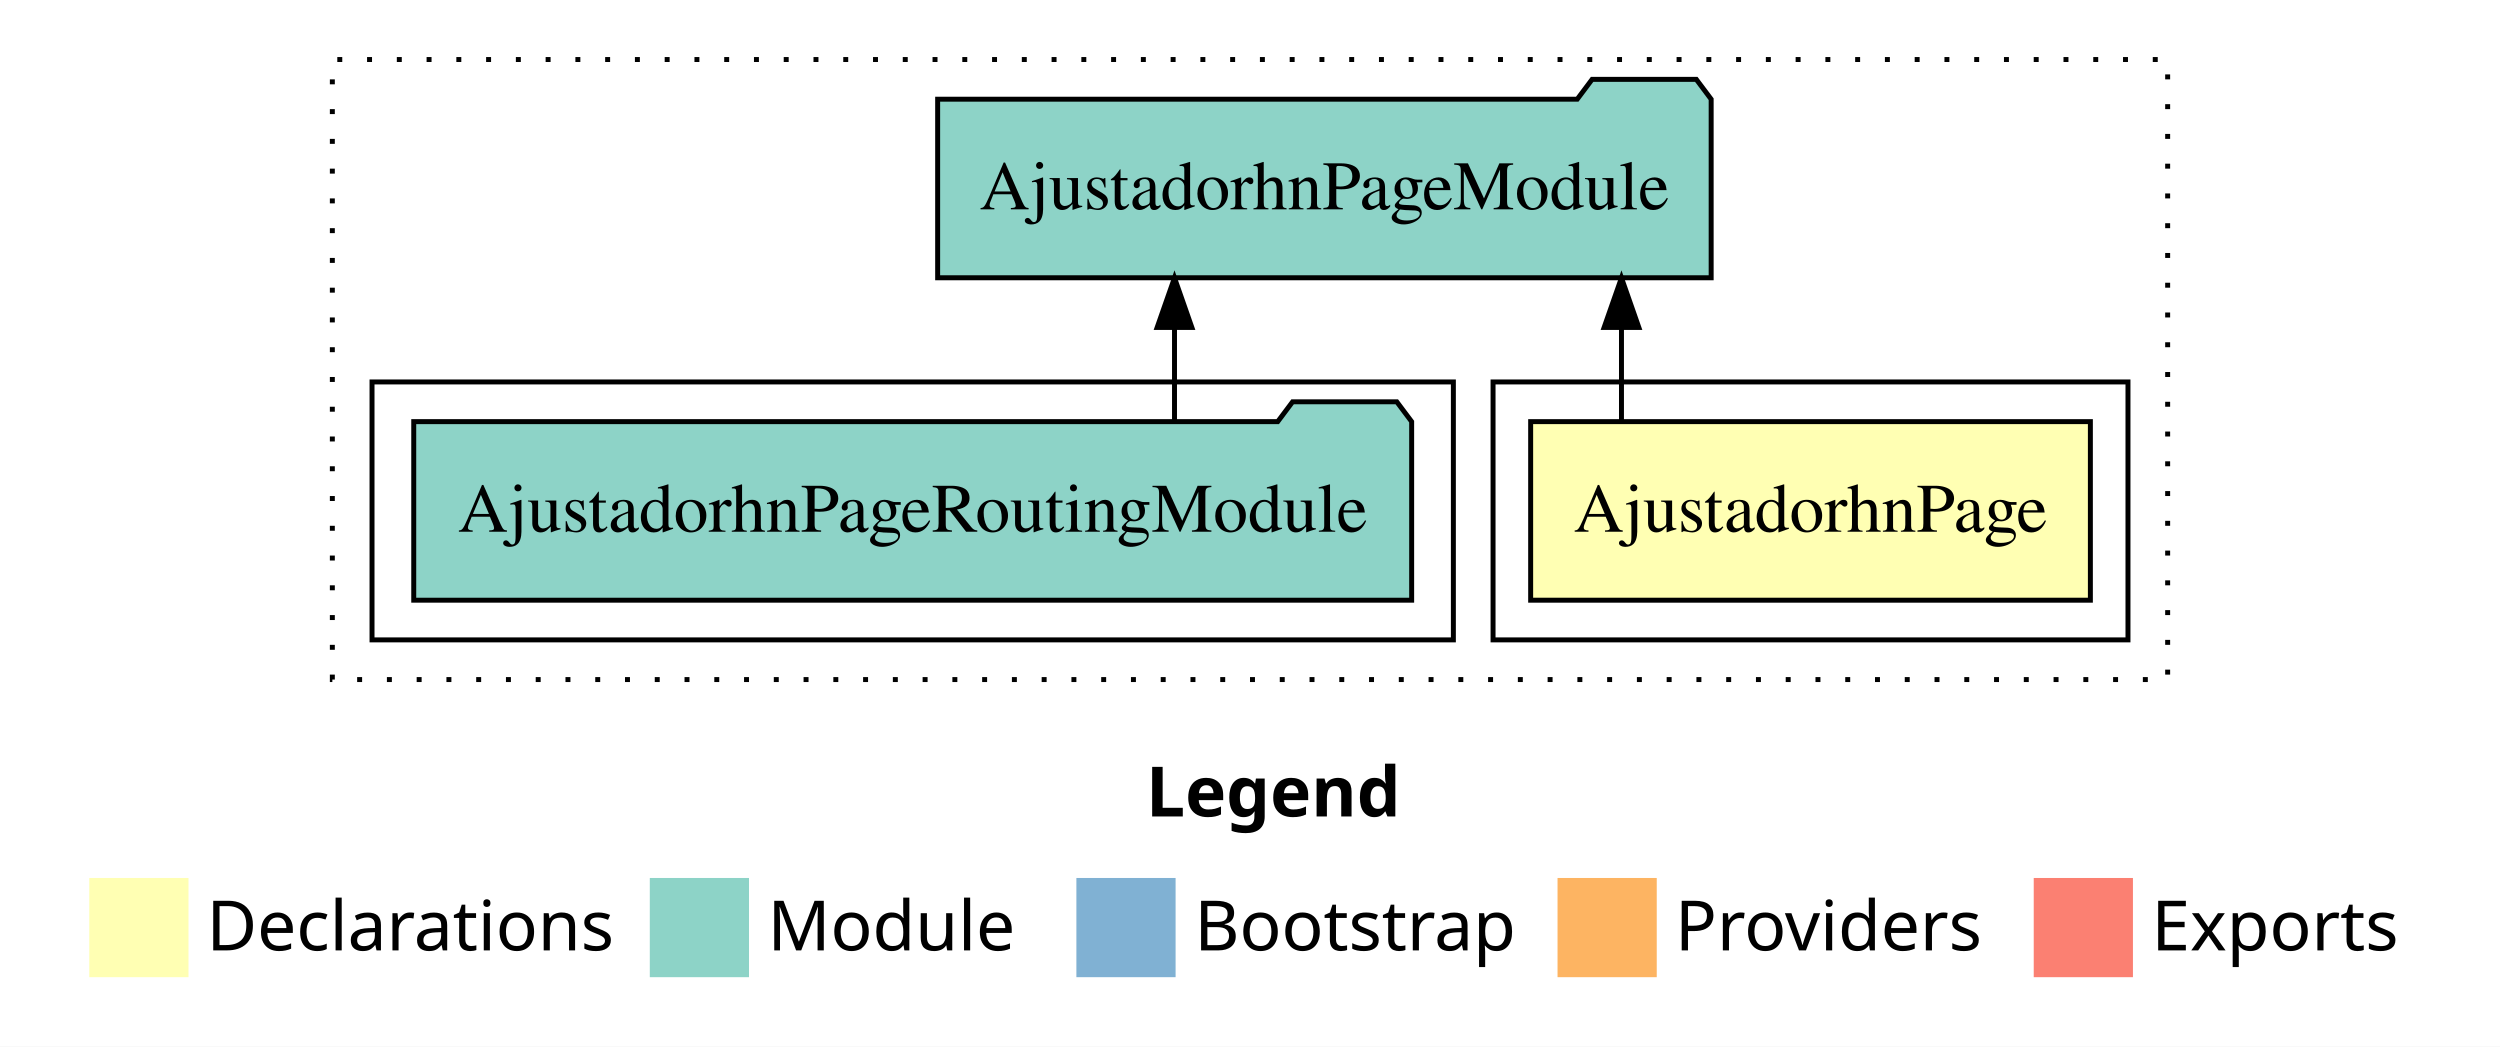
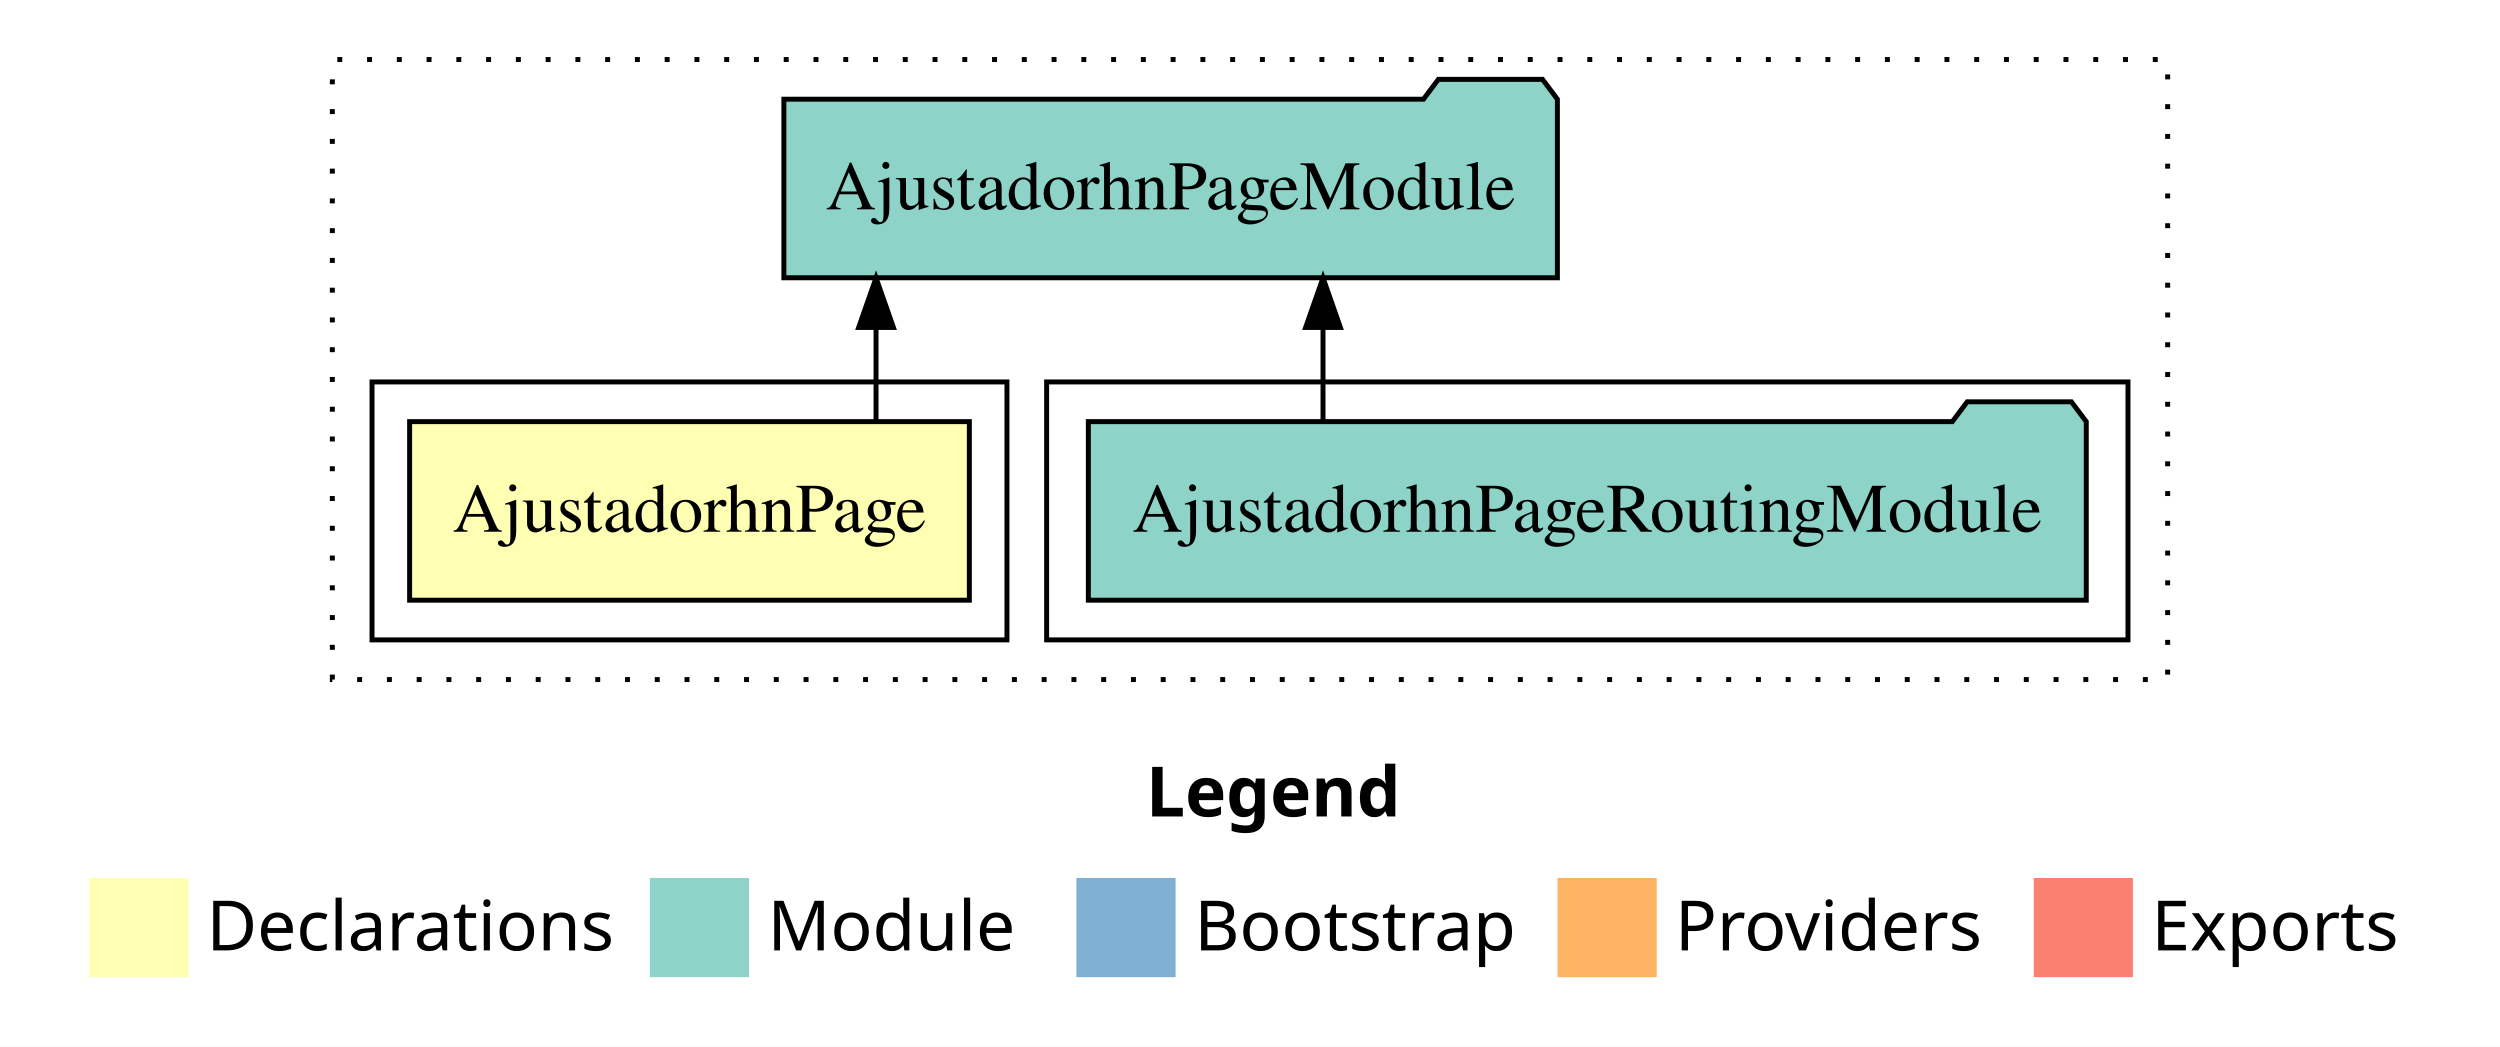
<svg xmlns="http://www.w3.org/2000/svg" width="504pt" height="211pt" viewBox="0.00 0.00 504.00 211.00">
  <g id="graph0" class="graph" transform="scale(1 1) rotate(0) translate(4 207)">
    <polygon fill="white" stroke="transparent" points="-4,4 -4,-207 500,-207 500,4 -4,4" />
    <text text-anchor="start" x="227.01" y="-42.4" font-family="Times-12" font-weight="bold" font-size="14.00">Legend</text>
    <polygon fill="#ffffb3" stroke="transparent" points="14,-10 14,-30 34,-30 34,-10 14,-10" />
    <text text-anchor="start" x="37.63" y="-15.4" font-family="Times-12" font-size="14.00">  Declarations</text>
    <polygon fill="#8dd3c7" stroke="transparent" points="127,-10 127,-30 147,-30 147,-10 127,-10" />
    <text text-anchor="start" x="150.73" y="-15.4" font-family="Times-12" font-size="14.00">  Module</text>
    <polygon fill="#80b1d3" stroke="transparent" points="213,-10 213,-30 233,-30 233,-10 213,-10" />
    <text text-anchor="start" x="236.78" y="-15.4" font-family="Times-12" font-size="14.00">  Bootstrap</text>
    <polygon fill="#fdb462" stroke="transparent" points="310,-10 310,-30 330,-30 330,-10 310,-10" />
    <text text-anchor="start" x="333.67" y="-15.4" font-family="Times-12" font-size="14.00">  Providers</text>
    <polygon fill="#fb8072" stroke="transparent" points="406,-10 406,-30 426,-30 426,-10 406,-10" />
    <text text-anchor="start" x="429.73" y="-15.4" font-family="Times-12" font-size="14.00">  Exports</text>
    <g id="clust1" class="cluster">
      <polygon fill="none" stroke="black" stroke-dasharray="1,5" points="63,-70 63,-195 433,-195 433,-70 63,-70" />
    </g>
+     <g id="clust4" class="cluster">
+       <polygon fill="none" stroke="black" points="207,-78 207,-130 425,-130 425,-78 207,-78" />
+     </g>
    <g id="clust2" class="cluster">
-       <polygon fill="none" stroke="black" points="297,-78 297,-130 425,-130 425,-78 297,-78" />
-     </g>
-     <g id="clust4" class="cluster">
-       <polygon fill="none" stroke="black" points="71,-78 71,-130 289,-130 289,-78 71,-78" />
+       <polygon fill="none" stroke="black" points="71,-78 71,-130 199,-130 199,-78 71,-78" />
    </g>
    <g id="node1" class="node">
-       <polygon fill="#ffffb3" stroke="black" points="417.42,-122 304.58,-122 304.58,-86 417.42,-86 417.42,-122" />
-       <text text-anchor="middle" x="361" y="-99.8" font-family="Times,serif" font-size="14.00">AjustadorhnPage</text>
+       <polygon fill="#ffffb3" stroke="black" points="191.42,-122 78.58,-122 78.58,-86 191.42,-86 191.42,-122" />
+       <text text-anchor="middle" x="135" y="-99.8" font-family="Times,serif" font-size="14.00">AjustadorhnPage</text>
    </g>
    <g id="node2" class="node">
-       <polygon fill="#8dd3c7" stroke="black" points="340.97,-187 337.97,-191 316.97,-191 313.97,-187 185.03,-187 185.03,-151 340.97,-151 340.97,-187" />
-       <text text-anchor="middle" x="263" y="-164.8" font-family="Times,serif" font-size="14.00">AjustadorhnPageModule</text>
+       <polygon fill="#8dd3c7" stroke="black" points="309.97,-187 306.97,-191 285.97,-191 282.97,-187 154.03,-187 154.03,-151 309.97,-151 309.97,-187" />
+       <text text-anchor="middle" x="232" y="-164.8" font-family="Times,serif" font-size="14.00">AjustadorhnPageModule</text>
    </g>
    <g id="edge1" class="edge">
-       <path fill="none" stroke="black" d="M322.89,-122.11C322.89,-122.11 322.89,-140.99 322.89,-140.99" />
-       <polygon fill="black" stroke="black" points="319.39,-140.99 322.89,-150.99 326.39,-140.99 319.39,-140.99" />
+       <path fill="none" stroke="black" d="M172.61,-122.11C172.61,-122.11 172.61,-140.99 172.61,-140.99" />
+       <polygon fill="black" stroke="black" points="169.11,-140.99 172.61,-150.99 176.11,-140.99 169.11,-140.99" />
    </g>
    <g id="node3" class="node">
-       <polygon fill="#8dd3c7" stroke="black" points="280.59,-122 277.59,-126 256.59,-126 253.59,-122 79.41,-122 79.41,-86 280.59,-86 280.59,-122" />
-       <text text-anchor="middle" x="180" y="-99.8" font-family="Times,serif" font-size="14.00">AjustadorhnPageRoutingModule</text>
+       <polygon fill="#8dd3c7" stroke="black" points="416.59,-122 413.59,-126 392.59,-126 389.59,-122 215.41,-122 215.41,-86 416.59,-86 416.59,-122" />
+       <text text-anchor="middle" x="316" y="-99.8" font-family="Times,serif" font-size="14.00">AjustadorhnPageRoutingModule</text>
    </g>
    <g id="edge2" class="edge">
-       <path fill="none" stroke="black" d="M232.78,-122.11C232.78,-122.11 232.78,-140.99 232.78,-140.99" />
-       <polygon fill="black" stroke="black" points="229.28,-140.99 232.78,-150.99 236.28,-140.99 229.28,-140.99" />
+       <path fill="none" stroke="black" d="M262.72,-122.11C262.72,-122.11 262.72,-140.99 262.72,-140.99" />
+       <polygon fill="black" stroke="black" points="259.22,-140.99 262.72,-150.99 266.22,-140.99 259.22,-140.99" />
    </g>
  </g>
</svg>
